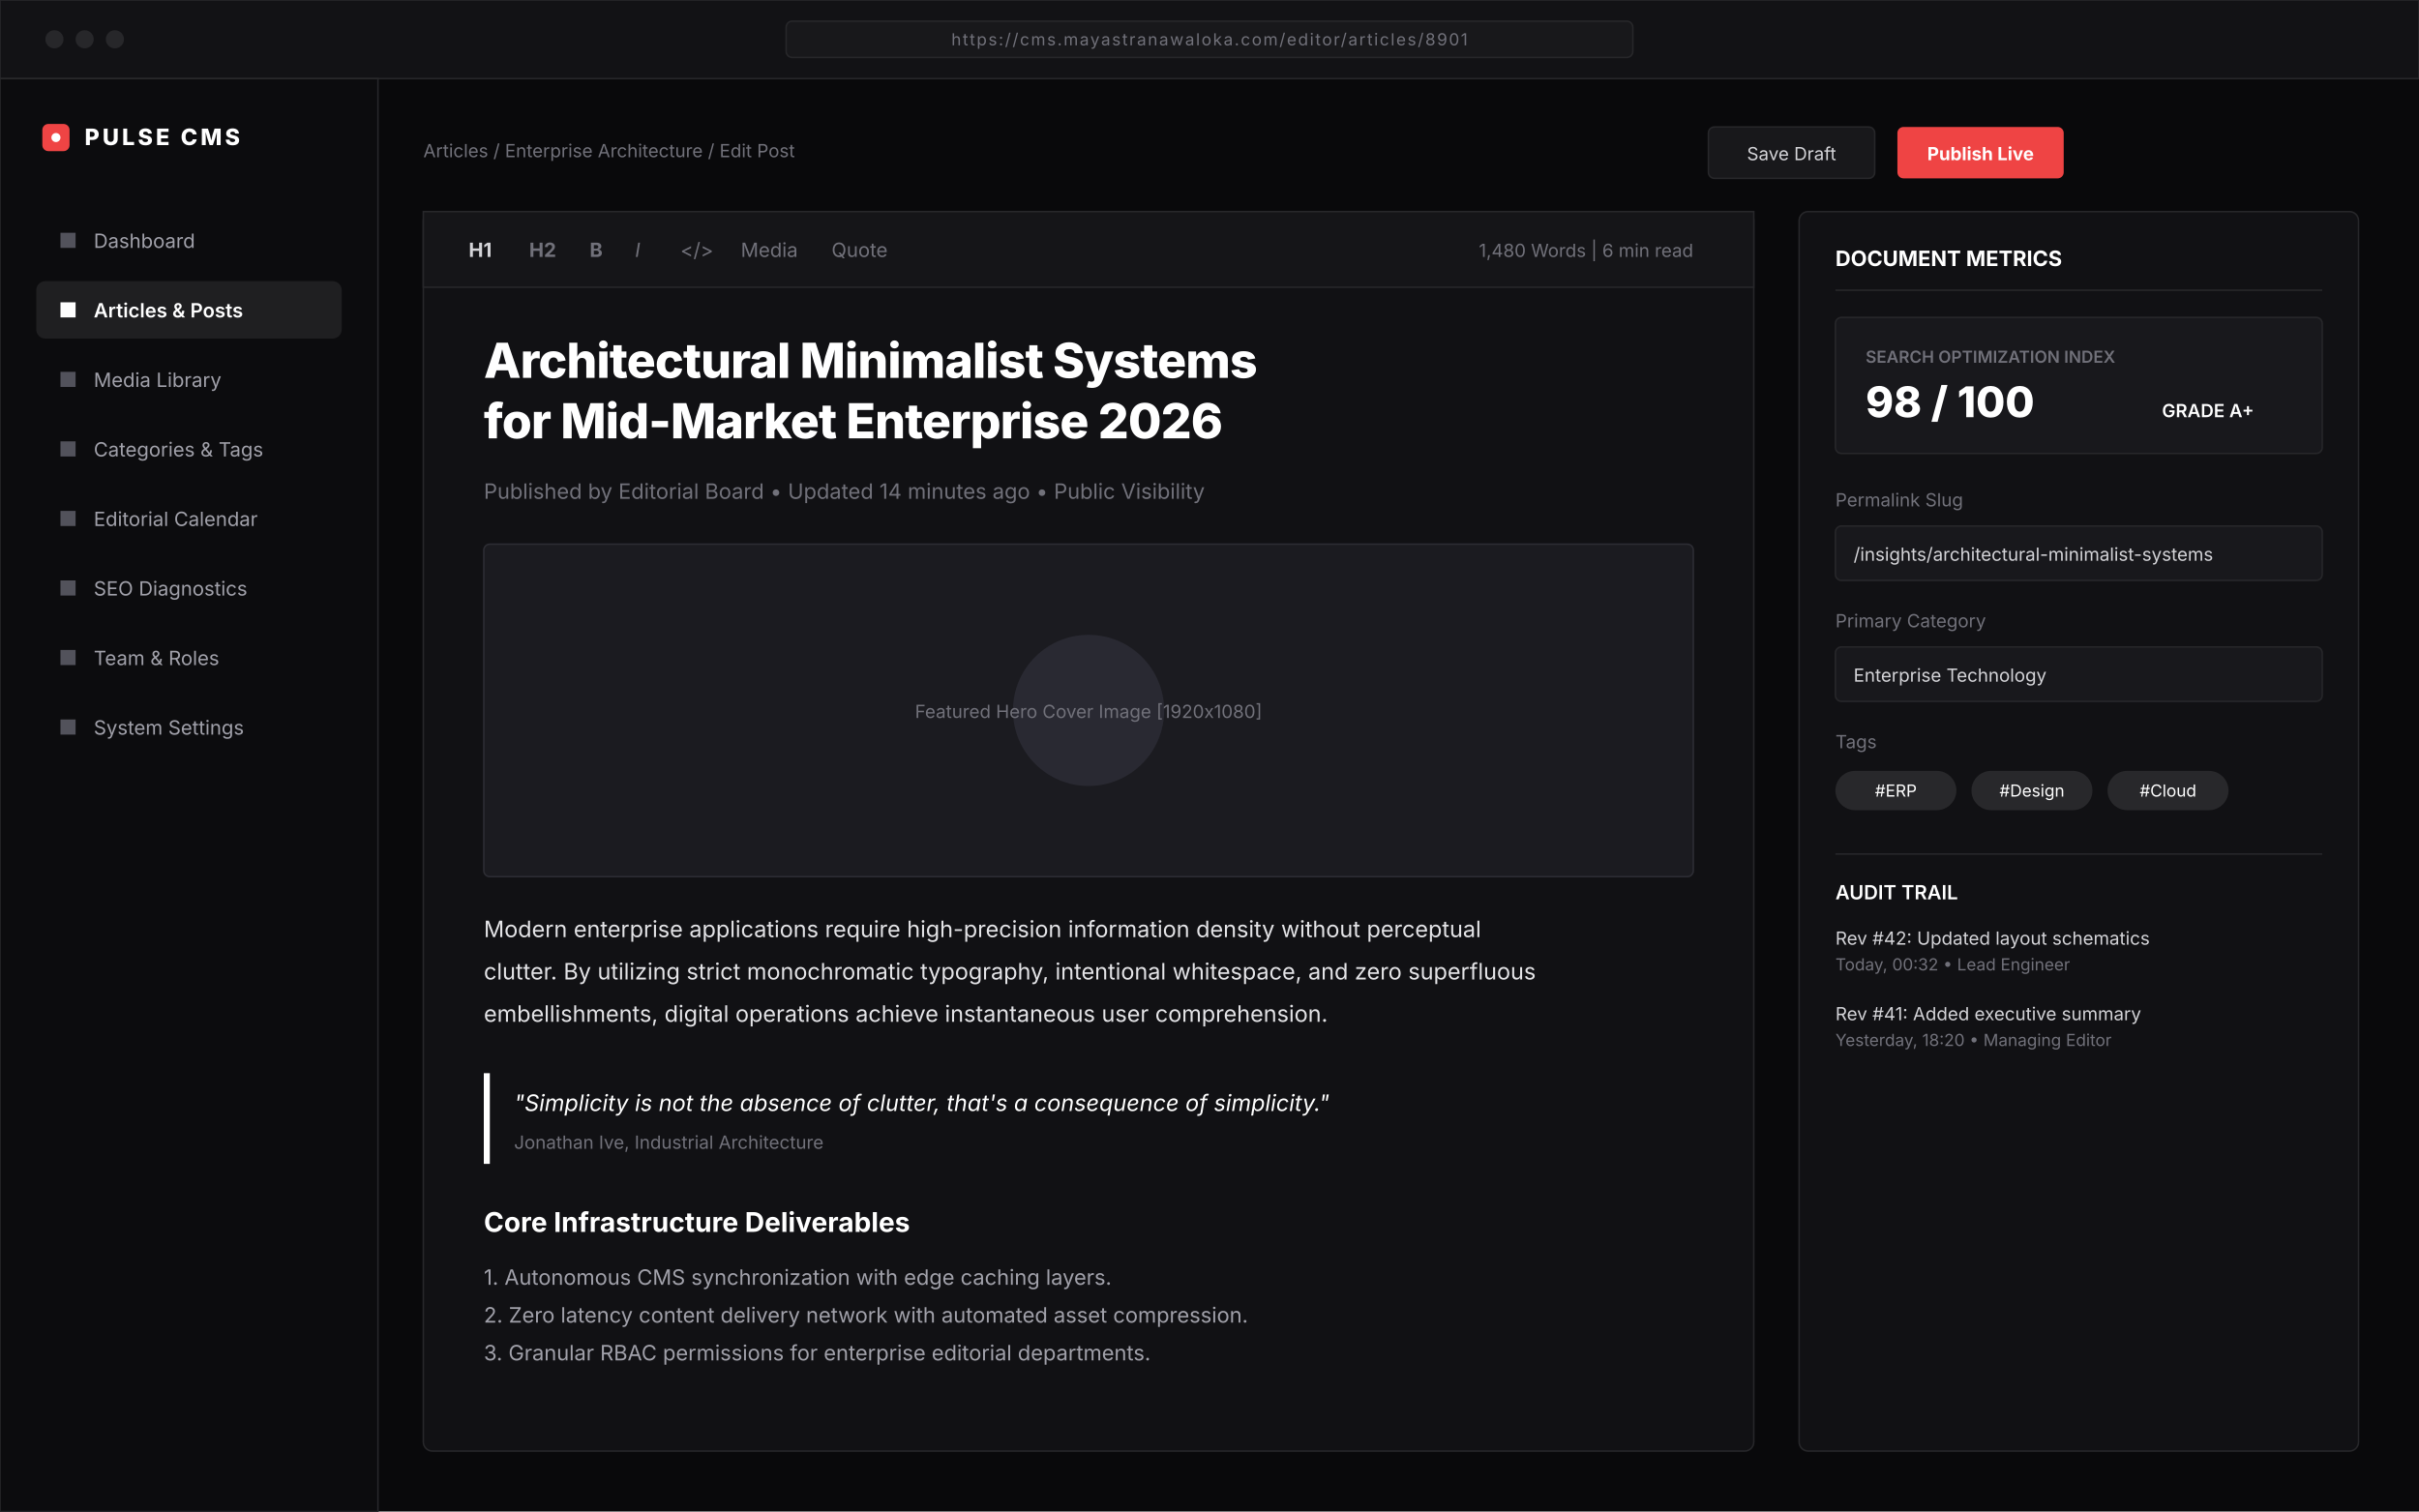
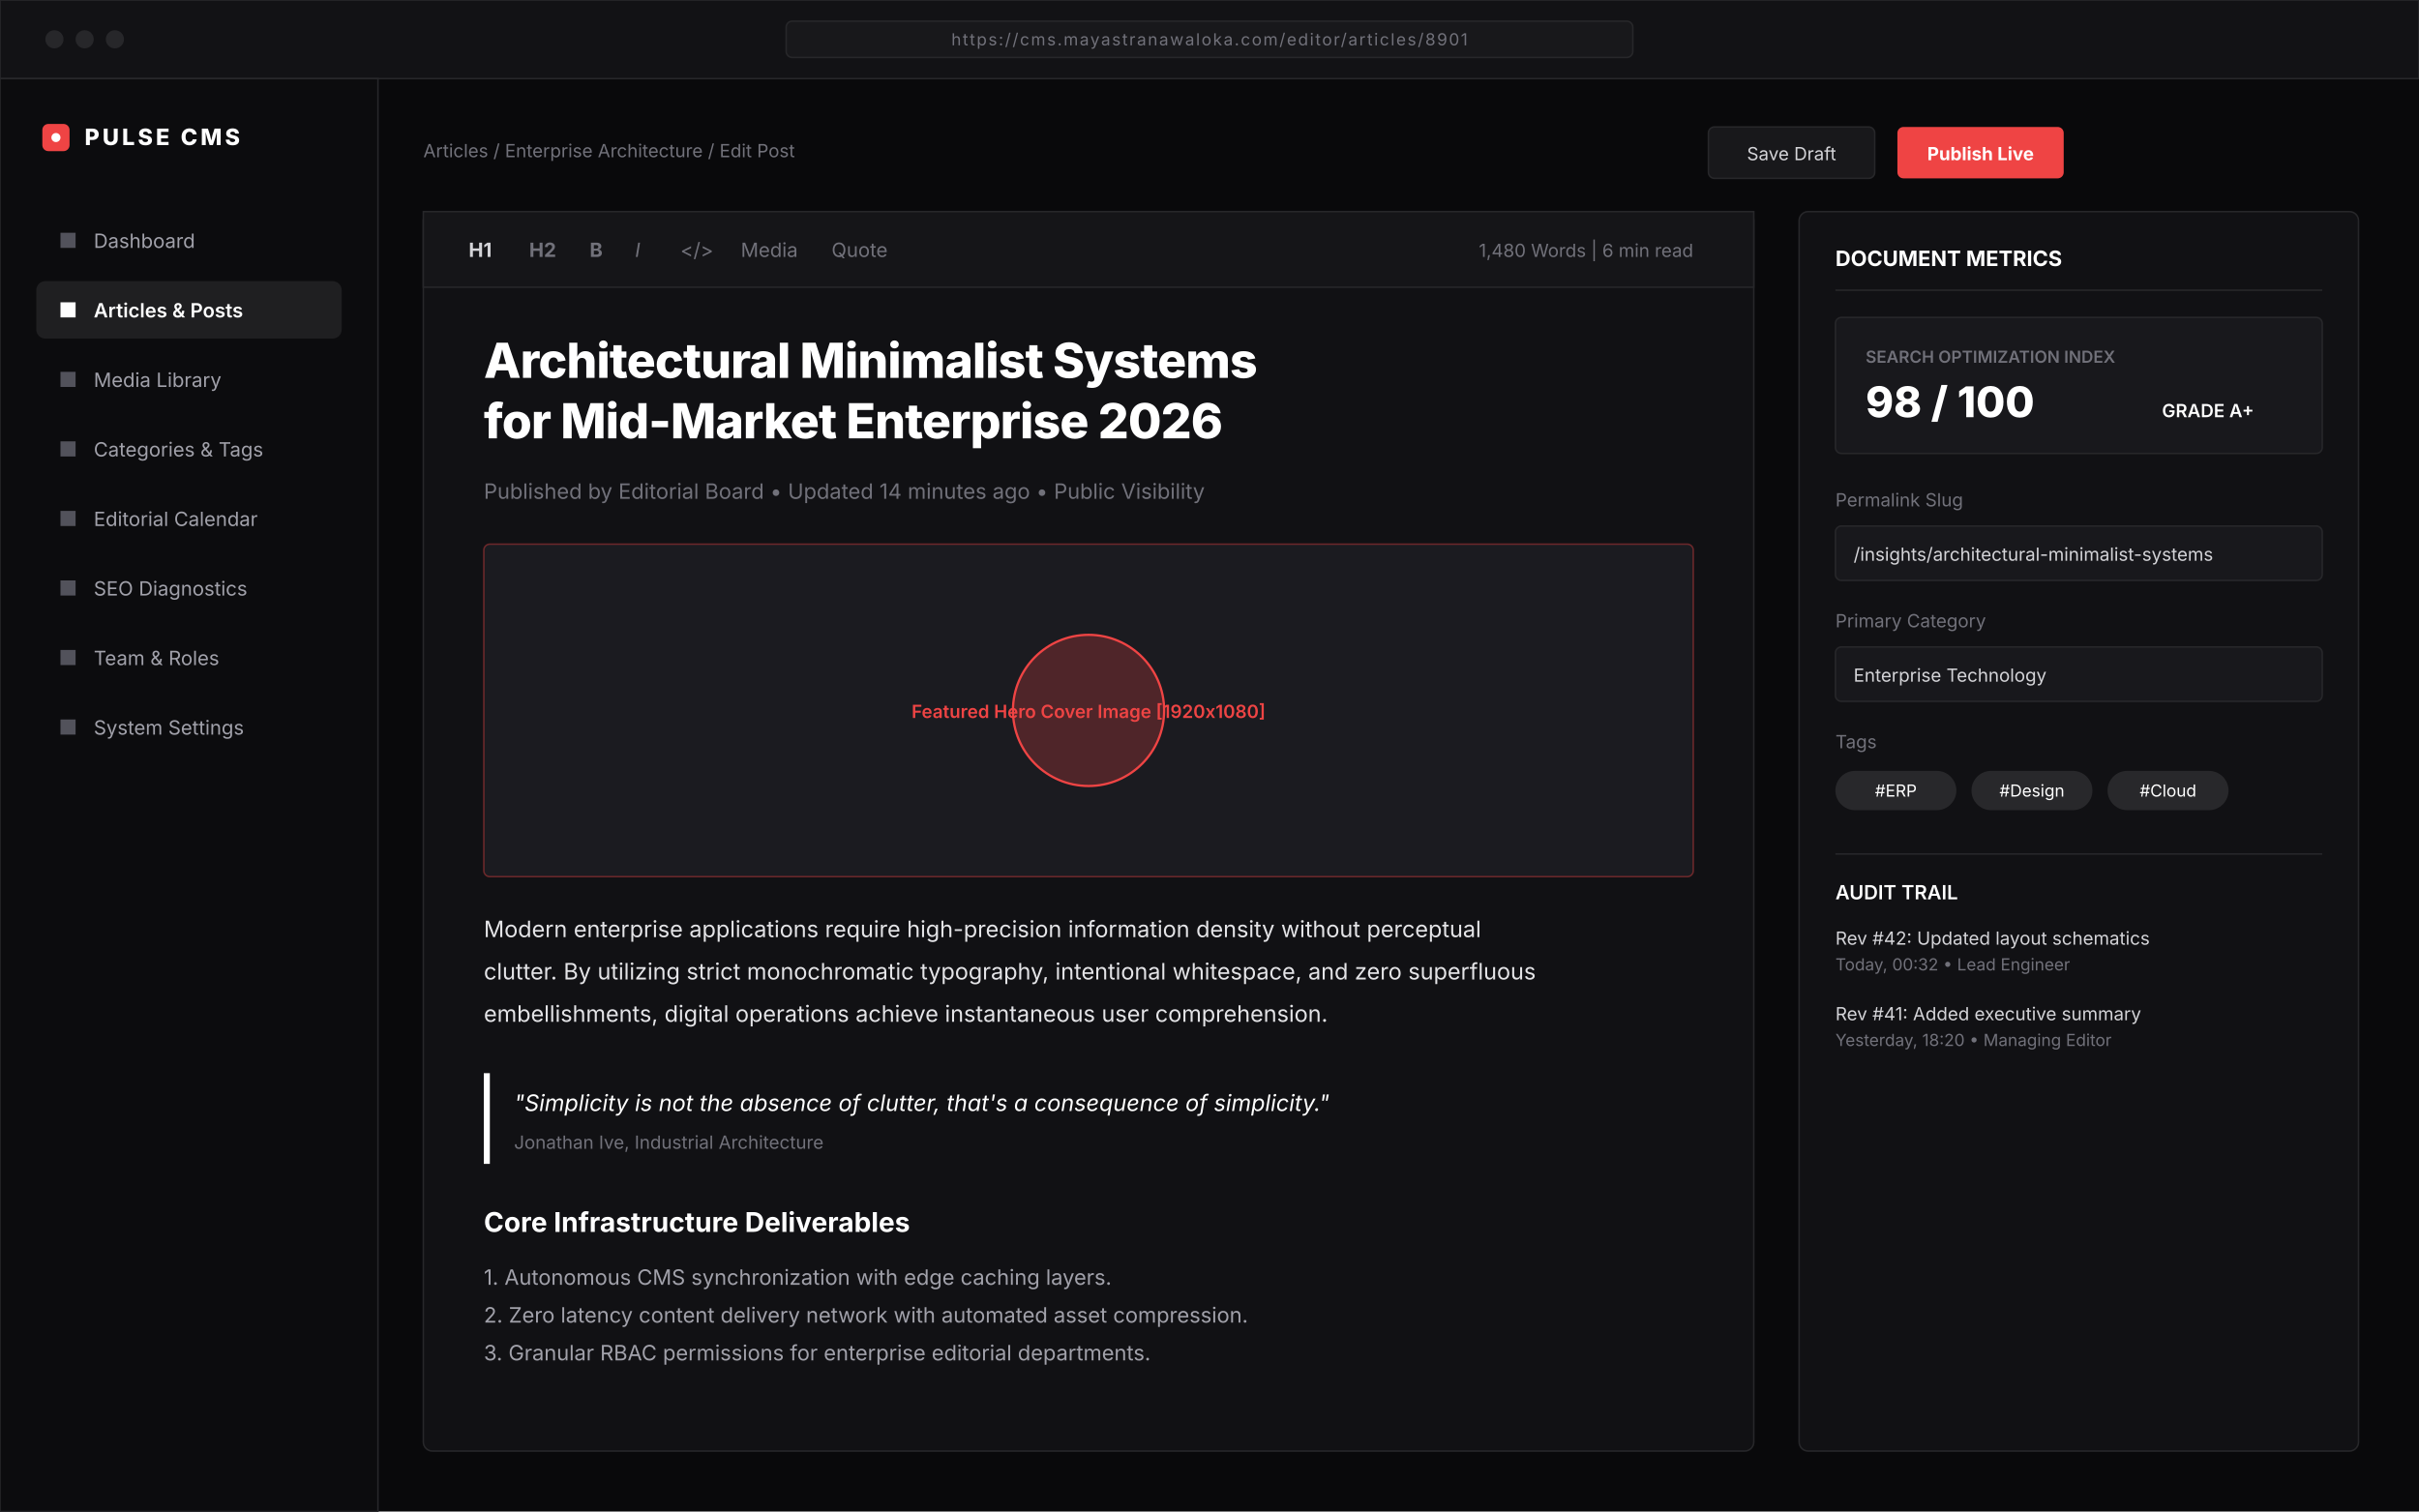
<svg xmlns="http://www.w3.org/2000/svg" viewBox="0 0 1600 1000" width="1600" height="1000" fill="none">
  <rect width="1600" height="1000" fill="#09090b" />
  <rect width="1600" height="52" fill="#121215" stroke="#27272a" stroke-width="1" />
  <circle cx="36" cy="26" r="6" fill="#27272a" />
  <circle cx="56" cy="26" r="6" fill="#27272a" />
  <circle cx="76" cy="26" r="6" fill="#27272a" />
  <rect x="520" y="14" width="560" height="24" rx="4" fill="#18181b" stroke="#27272a" stroke-width="1" />
  <text x="800" y="30" fill="#71717a" font-family="-apple-system, BlinkMacSystemFont, sans-serif" font-size="11" text-anchor="middle" letter-spacing="1">https://cms.mayastranawaloka.com/editor/articles/8901</text>
  <rect x="0" y="52" width="250" height="948" fill="#0c0c0e" stroke="#27272a" stroke-width="1" />
  <rect x="28" y="82" width="18" height="18" rx="4" fill="#ef4444" />
  <circle cx="37" cy="91" r="3" fill="#fefefe" />
  <text x="56" y="96" fill="#ffffff" font-family="-apple-system, BlinkMacSystemFont, sans-serif" font-size="15" font-weight="800" letter-spacing="2">PULSE CMS</text>
  <g transform="translate(24, 140)">
    <text x="38" y="24" fill="#a1a1aa" font-family="-apple-system, BlinkMacSystemFont, sans-serif" font-size="13">Dashboard</text>
    <rect x="16" y="14" width="10" height="10" fill="#52525b" />
    <rect x="0" y="46" width="202" height="38" rx="6" fill="#ffffff" fill-opacity="0.08" />
    <text x="38" y="70" fill="#ffffff" font-family="-apple-system, BlinkMacSystemFont, sans-serif" font-size="13" font-weight="600">Articles &amp; Posts</text>
    <rect x="16" y="60" width="10" height="10" fill="#ffffff" />
    <text x="38" y="116" fill="#a1a1aa" font-family="-apple-system, BlinkMacSystemFont, sans-serif" font-size="13">Media Library</text>
    <rect x="16" y="106" width="10" height="10" fill="#52525b" />
    <text x="38" y="162" fill="#a1a1aa" font-family="-apple-system, BlinkMacSystemFont, sans-serif" font-size="13">Categories &amp; Tags</text>
    <rect x="16" y="152" width="10" height="10" fill="#52525b" />
    <text x="38" y="208" fill="#a1a1aa" font-family="-apple-system, BlinkMacSystemFont, sans-serif" font-size="13">Editorial Calendar</text>
    <rect x="16" y="198" width="10" height="10" fill="#52525b" />
    <text x="38" y="254" fill="#a1a1aa" font-family="-apple-system, BlinkMacSystemFont, sans-serif" font-size="13">SEO Diagnostics</text>
    <rect x="16" y="244" width="10" height="10" fill="#52525b" />
    <text x="38" y="300" fill="#a1a1aa" font-family="-apple-system, BlinkMacSystemFont, sans-serif" font-size="13">Team &amp; Roles</text>
    <rect x="16" y="290" width="10" height="10" fill="#52525b" />
    <text x="38" y="346" fill="#a1a1aa" font-family="-apple-system, BlinkMacSystemFont, sans-serif" font-size="13">System Settings</text>
    <rect x="16" y="336" width="10" height="10" fill="#52525b" />
  </g>
  <g transform="translate(280, 80)">
    <text x="0" y="24" fill="#71717a" font-family="-apple-system, BlinkMacSystemFont, sans-serif" font-size="12">Articles / Enterprise Architecture / Edit Post</text>
    <rect x="850" y="4" width="110" height="34" rx="4" fill="#18181b" stroke="#27272a" stroke-width="1" />
    <text x="905" y="26" fill="#d4d4d8" font-family="-apple-system, BlinkMacSystemFont, sans-serif" font-size="12" text-anchor="middle">Save Draft</text>
    <rect x="975" y="4" width="110" height="34" rx="4" fill="#ef4444" />
    <text x="1030" y="26" fill="#fefefe" font-family="-apple-system, BlinkMacSystemFont, sans-serif" font-size="12" font-weight="700" text-anchor="middle">Publish Live</text>
  </g>
  <g transform="translate(280, 140)">
    <rect x="0" y="0" width="880" height="820" rx="6" fill="#111114" stroke="#27272a" stroke-width="1" />
    <rect x="0" y="0" width="880" height="50" fill="#151518" stroke="#27272a" stroke-width="1" />
    <text x="30" y="30" fill="#d4d4d8" font-family="-apple-system, BlinkMacSystemFont, sans-serif" font-size="13" font-weight="700">H1</text>
    <text x="70" y="30" fill="#71717a" font-family="-apple-system, BlinkMacSystemFont, sans-serif" font-size="13" font-weight="700">H2</text>
    <text x="110" y="30" fill="#71717a" font-family="-apple-system, BlinkMacSystemFont, sans-serif" font-size="13" font-weight="700">B</text>
    <text x="140" y="30" fill="#71717a" font-family="-apple-system, BlinkMacSystemFont, sans-serif" font-size="13" font-style="italic">I</text>
    <text x="170" y="30" fill="#71717a" font-family="-apple-system, BlinkMacSystemFont, sans-serif" font-size="13">&lt;/&gt;</text>
    <text x="210" y="30" fill="#71717a" font-family="-apple-system, BlinkMacSystemFont, sans-serif" font-size="13">Media</text>
    <text x="270" y="30" fill="#71717a" font-family="-apple-system, BlinkMacSystemFont, sans-serif" font-size="13">Quote</text>
    <text x="840" y="30" fill="#71717a" font-family="-apple-system, BlinkMacSystemFont, sans-serif" font-size="12" text-anchor="end">1,480 Words | 6 min read</text>
    <text x="40" y="110" fill="#ffffff" font-family="-apple-system, BlinkMacSystemFont, sans-serif" font-size="32" font-weight="800" letter-spacing="-0.5">Architectural Minimalist Systems</text>
    <text x="40" y="150" fill="#ffffff" font-family="-apple-system, BlinkMacSystemFont, sans-serif" font-size="32" font-weight="800" letter-spacing="-0.5">for Mid-Market Enterprise 2026</text>
    <text x="40" y="190" fill="#71717a" font-family="-apple-system, BlinkMacSystemFont, sans-serif" font-size="14">Published by Editorial Board • Updated 14 minutes ago • Public Visibility</text>
-     <rect x="40" y="220" width="800" height="220" rx="4" fill="#1b1b20" stroke="#2d2d34" stroke-width="1" />
-     <circle cx="440" cy="330" r="50" fill="#292932" />
-     <text x="440" y="335" fill="#71717a" font-family="-apple-system, BlinkMacSystemFont, sans-serif" font-size="12" text-anchor="middle">Featured Hero Cover Image [1920x1080]</text>
+     <rect x="40" y="220" width="800" height="220" rx="4" fill="#1b1b20" stroke="#ef4444" stroke-opacity="0.4" stroke-width="1" />
+     <circle cx="440" cy="330" r="50" fill="#ef4444" fill-opacity="0.25" stroke="#ef4444" stroke-width="1.5" />
+     <text x="440" y="335" fill="#ef4444" font-family="-apple-system, BlinkMacSystemFont, sans-serif" font-size="12" font-weight="600" text-anchor="middle">Featured Hero Cover Image [1920x1080]</text>
    <text x="40" y="480" fill="#e4e4e7" font-family="-apple-system, BlinkMacSystemFont, sans-serif" font-size="15" line-height="24">Modern enterprise applications require high-precision information density without perceptual</text>
    <text x="40" y="508" fill="#e4e4e7" font-family="-apple-system, BlinkMacSystemFont, sans-serif" font-size="15">clutter. By utilizing strict monochromatic typography, intentional whitespace, and zero superfluous</text>
    <text x="40" y="536" fill="#e4e4e7" font-family="-apple-system, BlinkMacSystemFont, sans-serif" font-size="15">embellishments, digital operations achieve instantaneous user comprehension.</text>
    <rect x="40" y="570" width="4" height="60" fill="#ffffff" />
    <text x="60" y="595" fill="#ffffff" font-family="-apple-system, BlinkMacSystemFont, sans-serif" font-size="15" font-style="italic">"Simplicity is not the absence of clutter, that's a consequence of simplicity."</text>
    <text x="60" y="620" fill="#71717a" font-family="-apple-system, BlinkMacSystemFont, sans-serif" font-size="12">Jonathan Ive, Industrial Architecture</text>
    <text x="40" y="675" fill="#ffffff" font-family="-apple-system, BlinkMacSystemFont, sans-serif" font-size="18" font-weight="700">Core Infrastructure Deliverables</text>
    <text x="40" y="710" fill="#a1a1aa" font-family="-apple-system, BlinkMacSystemFont, sans-serif" font-size="14">1. Autonomous CMS synchronization with edge caching layers.</text>
    <text x="40" y="735" fill="#a1a1aa" font-family="-apple-system, BlinkMacSystemFont, sans-serif" font-size="14">2. Zero latency content delivery network with automated asset compression.</text>
    <text x="40" y="760" fill="#a1a1aa" font-family="-apple-system, BlinkMacSystemFont, sans-serif" font-size="14">3. Granular RBAC permissions for enterprise editorial departments.</text>
  </g>
  <g transform="translate(1190, 140)">
    <rect x="0" y="0" width="370" height="820" rx="6" fill="#111114" stroke="#27272a" stroke-width="1" />
    <text x="24" y="36" fill="#ffffff" font-family="-apple-system, BlinkMacSystemFont, sans-serif" font-size="14" font-weight="700">DOCUMENT METRICS</text>
    <line x1="24" y1="52" x2="346" y2="52" stroke="#27272a" stroke-width="1" />
    <rect x="24" y="70" width="322" height="90" rx="4" fill="#18181c" stroke="#27272a" stroke-width="1" />
    <text x="44" y="100" fill="#71717a" font-family="-apple-system, BlinkMacSystemFont, sans-serif" font-size="11" font-weight="600">SEARCH OPTIMIZATION INDEX</text>
    <text x="44" y="136" fill="#ffffff" font-family="-apple-system, BlinkMacSystemFont, sans-serif" font-size="28" font-weight="800">98 / 100</text>
    <text x="240" y="136" fill="#ffffff" font-family="-apple-system, BlinkMacSystemFont, sans-serif" font-size="12" font-weight="600">GRADE A+</text>
    <text x="24" y="195" fill="#71717a" font-family="-apple-system, BlinkMacSystemFont, sans-serif" font-size="12">Permalink Slug</text>
    <rect x="24" y="208" width="322" height="36" rx="4" fill="#18181c" stroke="#27272a" stroke-width="1" />
    <text x="36" y="231" fill="#d4d4d8" font-family="-apple-system, BlinkMacSystemFont, sans-serif" font-size="12">/insights/architectural-minimalist-systems</text>
    <text x="24" y="275" fill="#71717a" font-family="-apple-system, BlinkMacSystemFont, sans-serif" font-size="12">Primary Category</text>
    <rect x="24" y="288" width="322" height="36" rx="4" fill="#18181c" stroke="#27272a" stroke-width="1" />
    <text x="36" y="311" fill="#d4d4d8" font-family="-apple-system, BlinkMacSystemFont, sans-serif" font-size="12">Enterprise Technology</text>
    <text x="24" y="355" fill="#71717a" font-family="-apple-system, BlinkMacSystemFont, sans-serif" font-size="12">Tags</text>
    <rect x="24" y="370" width="80" height="26" rx="13" fill="#ffffff" fill-opacity="0.1" />
    <text x="64" y="387" fill="#ffffff" font-family="-apple-system, BlinkMacSystemFont, sans-serif" font-size="11" text-anchor="middle">#ERP</text>
    <rect x="114" y="370" width="80" height="26" rx="13" fill="#ffffff" fill-opacity="0.1" />
    <text x="154" y="387" fill="#ffffff" font-family="-apple-system, BlinkMacSystemFont, sans-serif" font-size="11" text-anchor="middle">#Design</text>
    <rect x="204" y="370" width="80" height="26" rx="13" fill="#ffffff" fill-opacity="0.1" />
    <text x="244" y="387" fill="#ffffff" font-family="-apple-system, BlinkMacSystemFont, sans-serif" font-size="11" text-anchor="middle">#Cloud</text>
    <line x1="24" y1="425" x2="346" y2="425" stroke="#27272a" stroke-width="1" />
    <text x="24" y="455" fill="#ffffff" font-family="-apple-system, BlinkMacSystemFont, sans-serif" font-size="13" font-weight="600">AUDIT TRAIL</text>
    <text x="24" y="485" fill="#d4d4d8" font-family="-apple-system, BlinkMacSystemFont, sans-serif" font-size="12">Rev #42: Updated layout schematics</text>
    <text x="24" y="502" fill="#71717a" font-family="-apple-system, BlinkMacSystemFont, sans-serif" font-size="11">Today, 00:32 • Lead Engineer</text>
    <text x="24" y="535" fill="#d4d4d8" font-family="-apple-system, BlinkMacSystemFont, sans-serif" font-size="12">Rev #41: Added executive summary</text>
    <text x="24" y="552" fill="#71717a" font-family="-apple-system, BlinkMacSystemFont, sans-serif" font-size="11">Yesterday, 18:20 • Managing Editor</text>
  </g>
</svg>
